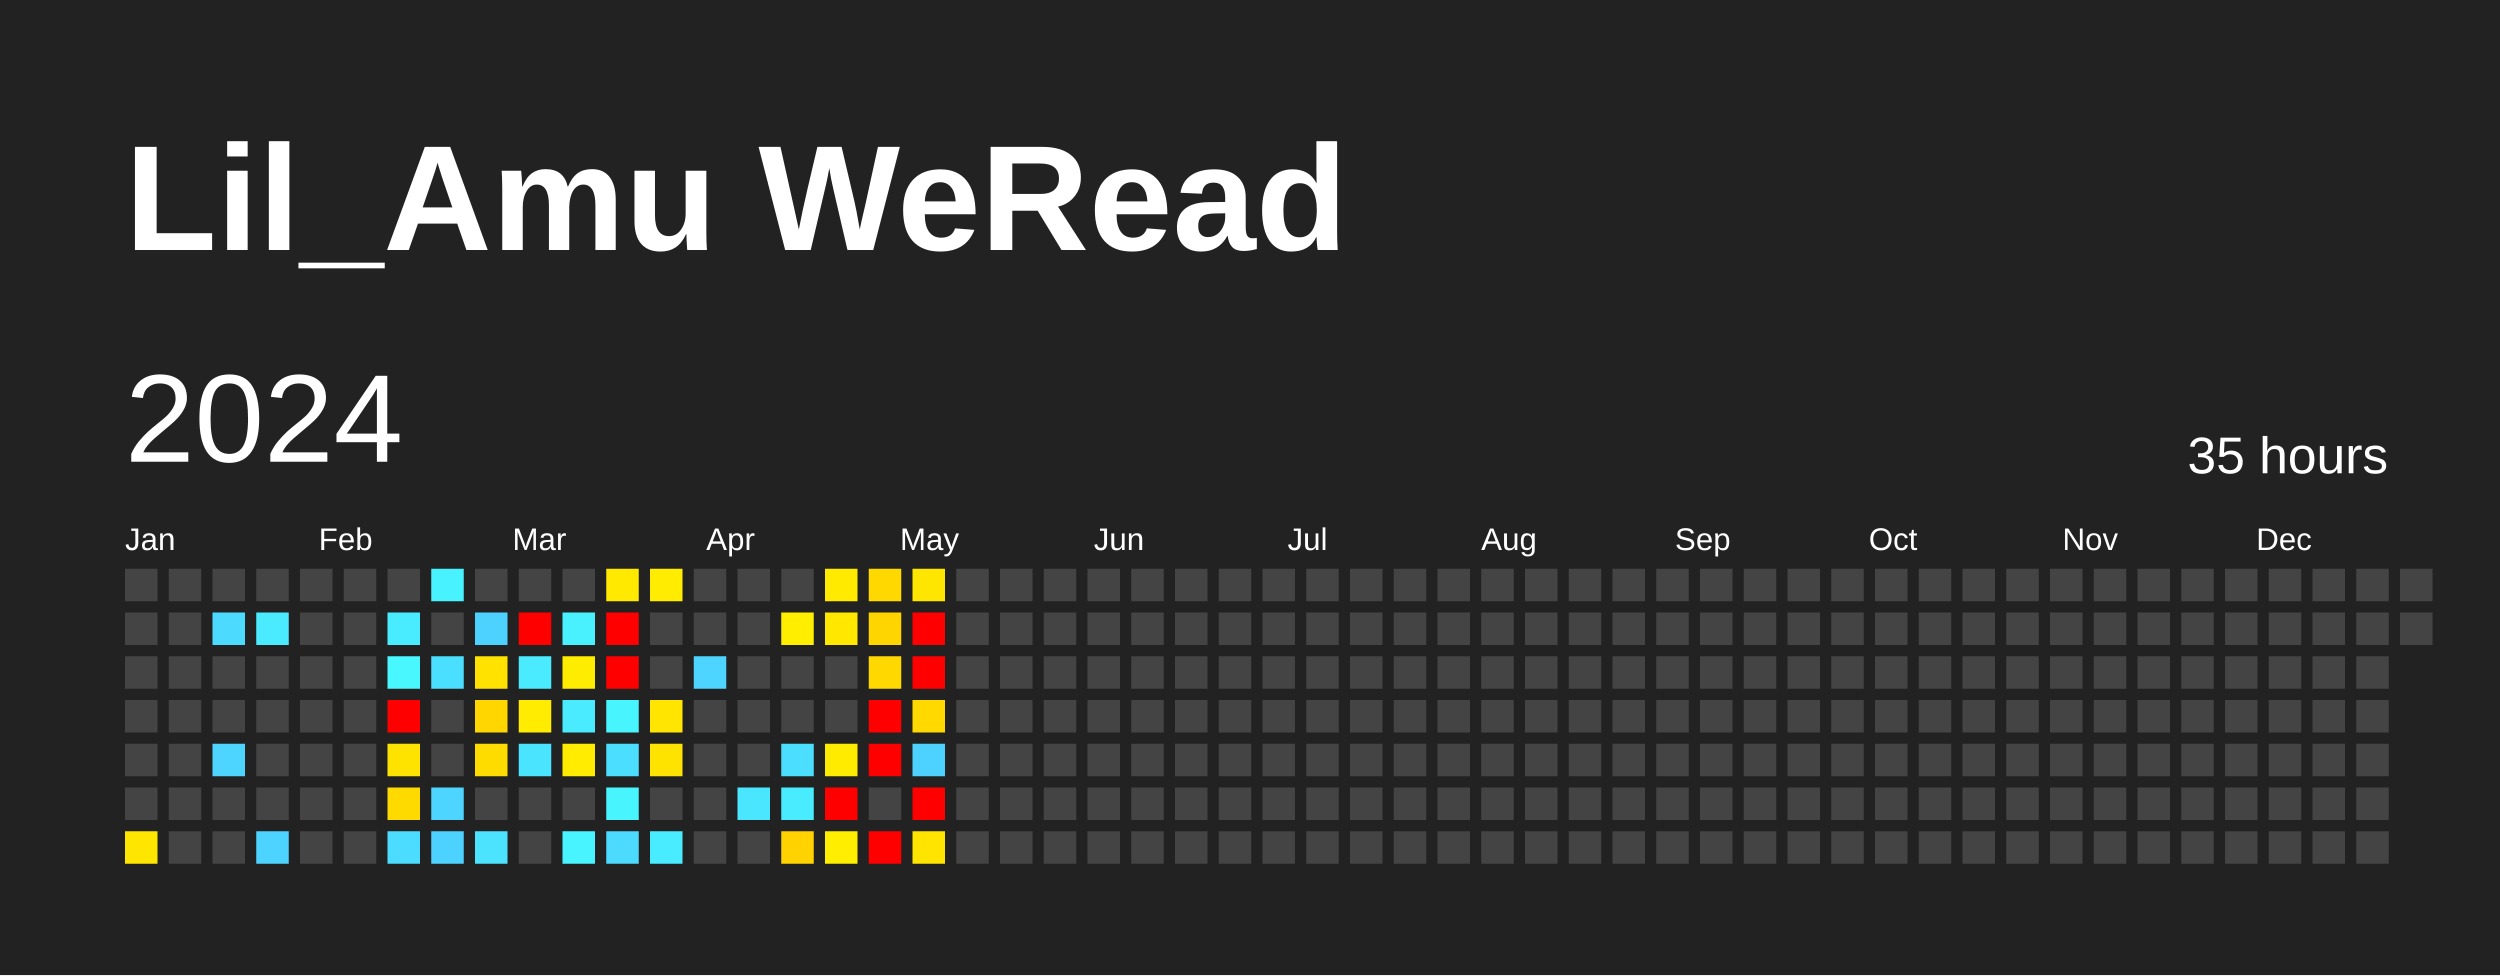
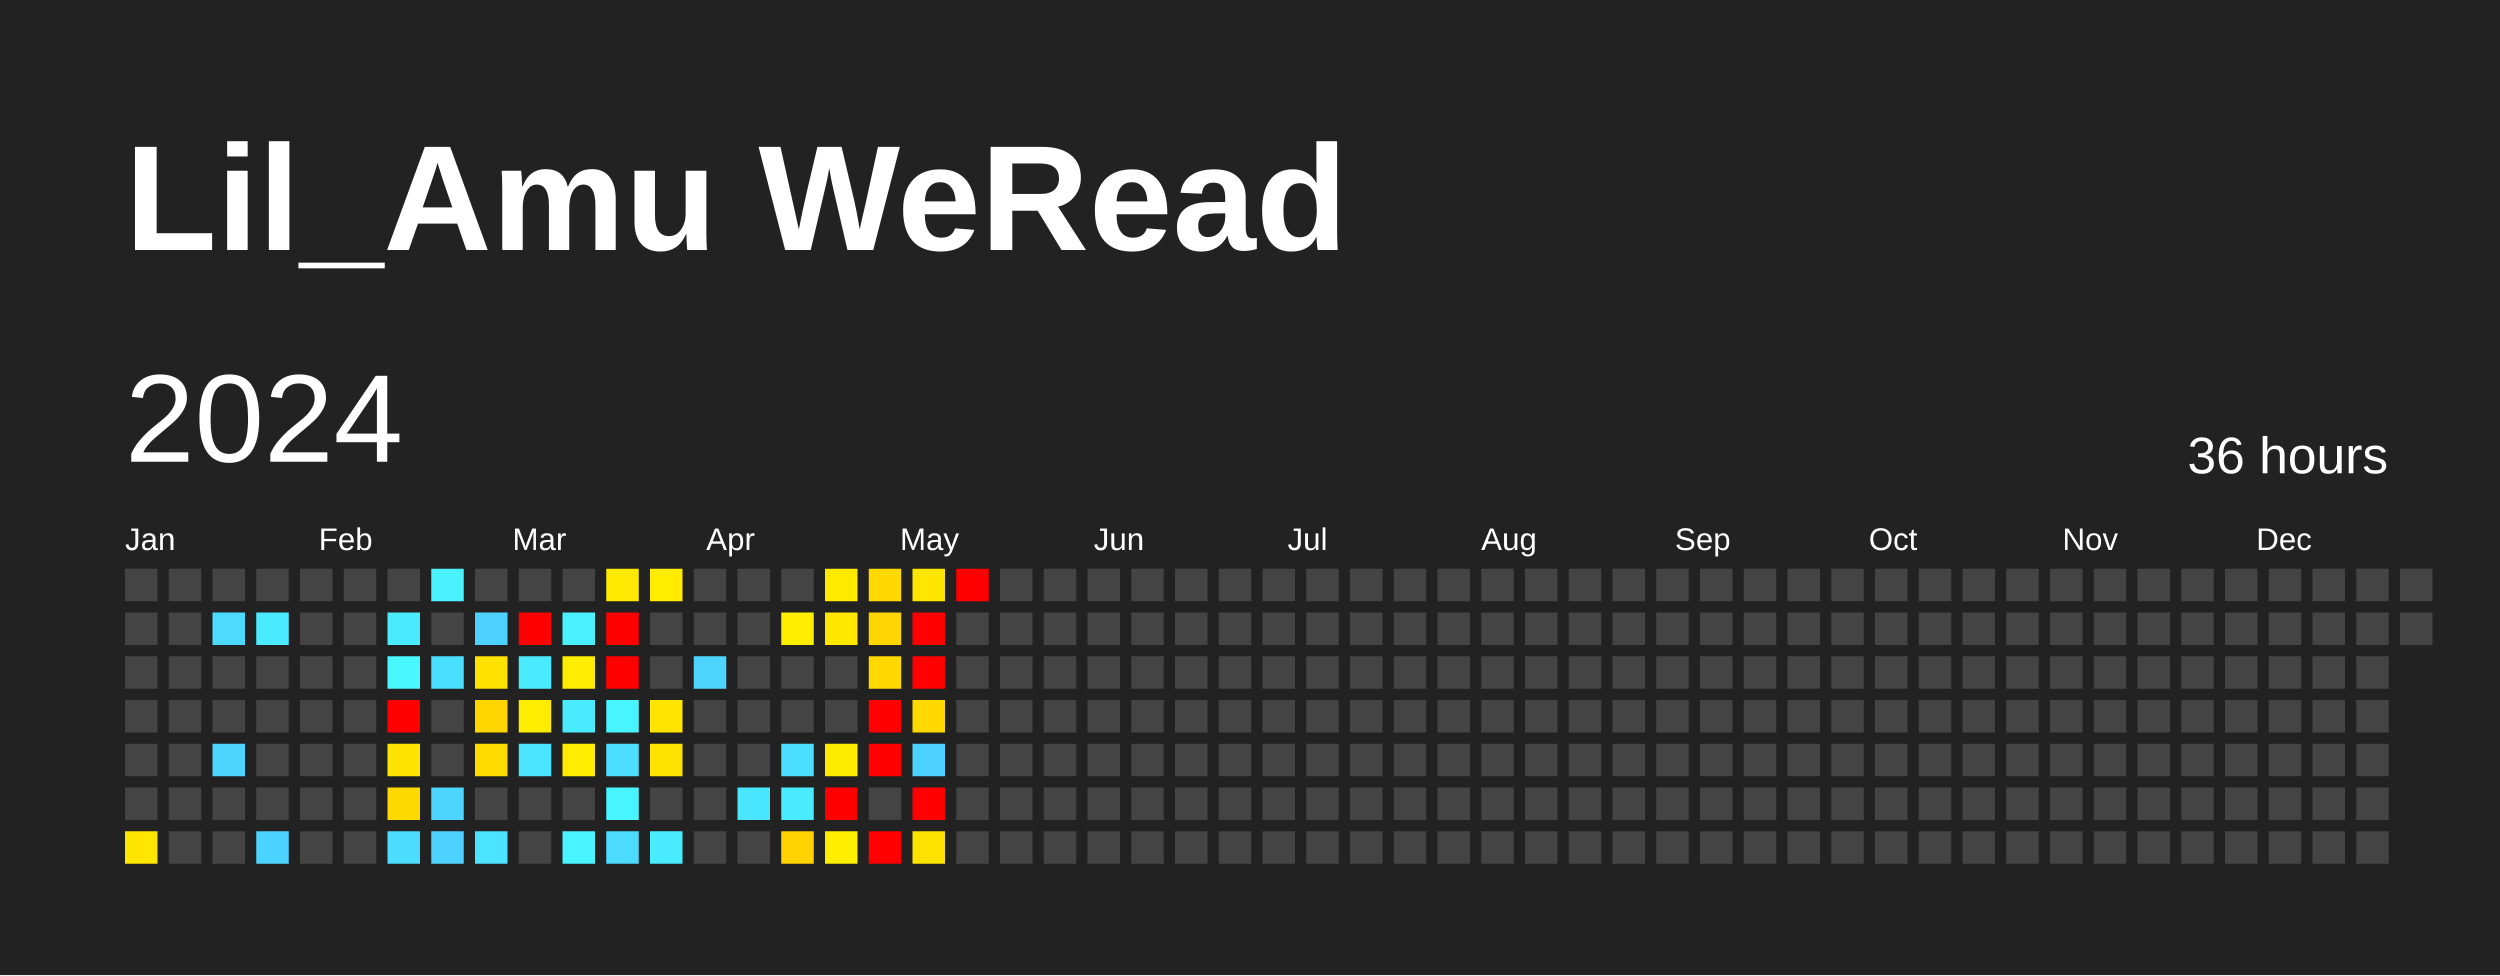
<svg xmlns="http://www.w3.org/2000/svg" baseProfile="full" height="78mm" version="1.1" viewBox="0,0,200,78" width="200mm">
  <defs />
  <rect fill="#222222" height="78" width="200" x="0" y="0" />
  <text fill="#FFFFFF" style="font-size:12px; font-family:Arial; font-weight:bold;" x="10" y="20">Lil_Amu WeRead</text>
  <text dominant-baseline="hanging" fill="#FFFFFF" style="font-size:10.0px; font-family:Arial;" x="10" y="30">2024</text>
-   <text dominant-baseline="hanging" fill="#FFFFFF" style="font-size:4.125px; font-family:Arial;" x="175" y="35">35 hours</text>
+   <text dominant-baseline="hanging" fill="#FFFFFF" style="font-size:4.125px; font-family:Arial;" x="175" y="35">36 hours</text>
  <text fill="#FFFFFF" style="font-size:2.5px; font-family:Arial" x="10.0" y="44">Jan</text>
  <text fill="#FFFFFF" style="font-size:2.5px; font-family:Arial" x="25.5" y="44">Feb</text>
  <text fill="#FFFFFF" style="font-size:2.5px; font-family:Arial" x="41.0" y="44">Mar</text>
  <text fill="#FFFFFF" style="font-size:2.5px; font-family:Arial" x="56.5" y="44">Apr</text>
  <text fill="#FFFFFF" style="font-size:2.5px; font-family:Arial" x="72.0" y="44">May</text>
  <text fill="#FFFFFF" style="font-size:2.5px; font-family:Arial" x="87.5" y="44">Jun</text>
  <text fill="#FFFFFF" style="font-size:2.5px; font-family:Arial" x="103.0" y="44">Jul</text>
  <text fill="#FFFFFF" style="font-size:2.5px; font-family:Arial" x="118.5" y="44">Aug</text>
  <text fill="#FFFFFF" style="font-size:2.5px; font-family:Arial" x="134.0" y="44">Sep</text>
  <text fill="#FFFFFF" style="font-size:2.5px; font-family:Arial" x="149.5" y="44">Oct</text>
  <text fill="#FFFFFF" style="font-size:2.5px; font-family:Arial" x="165.0" y="44">Nov</text>
  <text fill="#FFFFFF" style="font-size:2.5px; font-family:Arial" x="180.5" y="44">Dec</text>
  <rect fill="#444444" height="2.6" width="2.6" x="10.0" y="45.5" />
  <rect fill="#444444" height="2.6" width="2.6" x="10.0" y="49.0" />
  <rect fill="#444444" height="2.6" width="2.6" x="10.0" y="52.5" />
  <rect fill="#444444" height="2.6" width="2.6" x="10.0" y="56.0" />
  <rect fill="#444444" height="2.6" width="2.6" x="10.0" y="59.5" />
  <rect fill="#444444" height="2.6" width="2.6" x="10.0" y="63.0" />
  <rect fill="#ffe600" height="2.6" width="2.6" x="10.0" y="66.5" />
  <rect fill="#444444" height="2.6" width="2.6" x="13.5" y="45.5" />
  <rect fill="#444444" height="2.6" width="2.6" x="13.5" y="49.0" />
  <rect fill="#444444" height="2.6" width="2.6" x="13.5" y="52.5" />
  <rect fill="#444444" height="2.6" width="2.6" x="13.5" y="56.0" />
  <rect fill="#444444" height="2.6" width="2.6" x="13.5" y="59.5" />
  <rect fill="#444444" height="2.6" width="2.6" x="13.5" y="63.0" />
  <rect fill="#444444" height="2.6" width="2.6" x="13.5" y="66.5" />
  <rect fill="#444444" height="2.6" width="2.6" x="17.0" y="45.5" />
  <rect fill="#4cdbff" height="2.6" width="2.6" x="17.0" y="49.0" />
  <rect fill="#444444" height="2.6" width="2.6" x="17.0" y="52.5" />
  <rect fill="#444444" height="2.6" width="2.6" x="17.0" y="56.0" />
  <rect fill="#4dd4ff" height="2.6" width="2.6" x="17.0" y="59.5" />
  <rect fill="#444444" height="2.6" width="2.6" x="17.0" y="63.0" />
  <rect fill="#444444" height="2.6" width="2.6" x="17.0" y="66.5" />
  <rect fill="#444444" height="2.6" width="2.6" x="20.5" y="45.5" />
  <rect fill="#4aebff" height="2.6" width="2.6" x="20.5" y="49.0" />
  <rect fill="#444444" height="2.6" width="2.6" x="20.5" y="52.5" />
  <rect fill="#444444" height="2.6" width="2.6" x="20.5" y="56.0" />
  <rect fill="#444444" height="2.6" width="2.6" x="20.5" y="59.5" />
  <rect fill="#444444" height="2.6" width="2.6" x="20.5" y="63.0" />
  <rect fill="#4dd3ff" height="2.6" width="2.6" x="20.5" y="66.5" />
  <rect fill="#444444" height="2.6" width="2.6" x="24.0" y="45.5" />
  <rect fill="#444444" height="2.6" width="2.6" x="24.0" y="49.0" />
  <rect fill="#444444" height="2.6" width="2.6" x="24.0" y="52.5" />
  <rect fill="#444444" height="2.6" width="2.6" x="24.0" y="56.0" />
  <rect fill="#444444" height="2.6" width="2.6" x="24.0" y="59.5" />
  <rect fill="#444444" height="2.6" width="2.6" x="24.0" y="63.0" />
  <rect fill="#444444" height="2.6" width="2.6" x="24.0" y="66.5" />
  <rect fill="#444444" height="2.6" width="2.6" x="27.5" y="45.5" />
  <rect fill="#444444" height="2.6" width="2.6" x="27.5" y="49.0" />
  <rect fill="#444444" height="2.6" width="2.6" x="27.5" y="52.5" />
  <rect fill="#444444" height="2.6" width="2.6" x="27.5" y="56.0" />
  <rect fill="#444444" height="2.6" width="2.6" x="27.5" y="59.5" />
  <rect fill="#444444" height="2.6" width="2.6" x="27.5" y="63.0" />
  <rect fill="#444444" height="2.6" width="2.6" x="27.5" y="66.5" />
  <rect fill="#444444" height="2.6" width="2.6" x="31.0" y="45.5" />
  <rect fill="#49ecff" height="2.6" width="2.6" x="31.0" y="49.0" />
  <rect fill="#48f7ff" height="2.6" width="2.6" x="31.0" y="52.5" />
  <rect fill="red" height="2.6" width="2.6" x="31.0" y="56.0" />
  <rect fill="#ffe300" height="2.6" width="2.6" x="31.0" y="59.5" />
  <rect fill="#ffda00" height="2.6" width="2.6" x="31.0" y="63.0" />
  <rect fill="#4cdcff" height="2.6" width="2.6" x="31.0" y="66.5" />
  <rect fill="#49f2ff" height="2.6" width="2.6" x="34.5" y="45.5" />
  <rect fill="#444444" height="2.6" width="2.6" x="34.5" y="49.0" />
  <rect fill="#4bdfff" height="2.6" width="2.6" x="34.5" y="52.5" />
  <rect fill="#444444" height="2.6" width="2.6" x="34.5" y="56.0" />
  <rect fill="#444444" height="2.6" width="2.6" x="34.5" y="59.5" />
  <rect fill="#4dd5ff" height="2.6" width="2.6" x="34.5" y="63.0" />
  <rect fill="#4dd2ff" height="2.6" width="2.6" x="34.5" y="66.5" />
  <rect fill="#444444" height="2.6" width="2.6" x="38.0" y="45.5" />
  <rect fill="#4dd2ff" height="2.6" width="2.6" x="38.0" y="49.0" />
  <rect fill="#ffe200" height="2.6" width="2.6" x="38.0" y="52.5" />
  <rect fill="#ffd600" height="2.6" width="2.6" x="38.0" y="56.0" />
  <rect fill="#ffdc00" height="2.6" width="2.6" x="38.0" y="59.5" />
  <rect fill="#444444" height="2.6" width="2.6" x="38.0" y="63.0" />
  <rect fill="#4be3ff" height="2.6" width="2.6" x="38.0" y="66.5" />
  <rect fill="#444444" height="2.6" width="2.6" x="41.5" y="45.5" />
  <rect fill="red" height="2.6" width="2.6" x="41.5" y="49.0" />
  <rect fill="#4aebff" height="2.6" width="2.6" x="41.5" y="52.5" />
  <rect fill="#ffec00" height="2.6" width="2.6" x="41.5" y="56.0" />
  <rect fill="#4ae4ff" height="2.6" width="2.6" x="41.5" y="59.5" />
  <rect fill="#444444" height="2.6" width="2.6" x="41.5" y="63.0" />
  <rect fill="#444444" height="2.6" width="2.6" x="41.5" y="66.5" />
  <rect fill="#444444" height="2.6" width="2.6" x="45.0" y="45.5" />
  <rect fill="#49f1ff" height="2.6" width="2.6" x="45.0" y="49.0" />
  <rect fill="#ffed00" height="2.6" width="2.6" x="45.0" y="52.5" />
  <rect fill="#4aeaff" height="2.6" width="2.6" x="45.0" y="56.0" />
  <rect fill="#ffec00" height="2.6" width="2.6" x="45.0" y="59.5" />
  <rect fill="#444444" height="2.6" width="2.6" x="45.0" y="63.0" />
  <rect fill="#48f4ff" height="2.6" width="2.6" x="45.0" y="66.5" />
  <rect fill="#ffe900" height="2.6" width="2.6" x="48.5" y="45.5" />
  <rect fill="red" height="2.6" width="2.6" x="48.5" y="49.0" />
  <rect fill="red" height="2.6" width="2.6" x="48.5" y="52.5" />
  <rect fill="#48f5ff" height="2.6" width="2.6" x="48.5" y="56.0" />
  <rect fill="#4bdeff" height="2.6" width="2.6" x="48.5" y="59.5" />
  <rect fill="#48f5ff" height="2.6" width="2.6" x="48.5" y="63.0" />
  <rect fill="#4cdaff" height="2.6" width="2.6" x="48.5" y="66.5" />
  <rect fill="#ffec00" height="2.6" width="2.6" x="52.0" y="45.5" />
  <rect fill="#444444" height="2.6" width="2.6" x="52.0" y="49.0" />
  <rect fill="#444444" height="2.6" width="2.6" x="52.0" y="52.5" />
  <rect fill="#ffe500" height="2.6" width="2.6" x="52.0" y="56.0" />
  <rect fill="#ffe300" height="2.6" width="2.6" x="52.0" y="59.5" />
  <rect fill="#444444" height="2.6" width="2.6" x="52.0" y="63.0" />
  <rect fill="#49ecff" height="2.6" width="2.6" x="52.0" y="66.5" />
  <rect fill="#444444" height="2.6" width="2.6" x="55.5" y="45.5" />
  <rect fill="#444444" height="2.6" width="2.6" x="55.5" y="49.0" />
  <rect fill="#4dd4ff" height="2.6" width="2.6" x="55.5" y="52.5" />
  <rect fill="#444444" height="2.6" width="2.6" x="55.5" y="56.0" />
  <rect fill="#444444" height="2.6" width="2.6" x="55.5" y="59.5" />
  <rect fill="#444444" height="2.6" width="2.6" x="55.5" y="63.0" />
  <rect fill="#444444" height="2.6" width="2.6" x="55.5" y="66.5" />
  <rect fill="#444444" height="2.6" width="2.6" x="59.0" y="45.5" />
  <rect fill="#444444" height="2.6" width="2.6" x="59.0" y="49.0" />
  <rect fill="#444444" height="2.6" width="2.6" x="59.0" y="52.5" />
  <rect fill="#444444" height="2.6" width="2.6" x="59.0" y="56.0" />
  <rect fill="#444444" height="2.6" width="2.6" x="59.0" y="59.5" />
  <rect fill="#4ae5ff" height="2.6" width="2.6" x="59.0" y="63.0" />
  <rect fill="#444444" height="2.6" width="2.6" x="59.0" y="66.5" />
  <rect fill="#444444" height="2.6" width="2.6" x="62.5" y="45.5" />
  <rect fill="#ffee00" height="2.6" width="2.6" x="62.5" y="49.0" />
  <rect fill="#444444" height="2.6" width="2.6" x="62.5" y="52.5" />
  <rect fill="#444444" height="2.6" width="2.6" x="62.5" y="56.0" />
  <rect fill="#4bdeff" height="2.6" width="2.6" x="62.5" y="59.5" />
  <rect fill="#49ecff" height="2.6" width="2.6" x="62.5" y="63.0" />
  <rect fill="#ffd200" height="2.6" width="2.6" x="62.5" y="66.5" />
  <rect fill="#ffea00" height="2.6" width="2.6" x="66.0" y="45.5" />
  <rect fill="#ffe700" height="2.6" width="2.6" x="66.0" y="49.0" />
  <rect fill="#444444" height="2.6" width="2.6" x="66.0" y="52.5" />
  <rect fill="#444444" height="2.6" width="2.6" x="66.0" y="56.0" />
  <rect fill="#ffeb00" height="2.6" width="2.6" x="66.0" y="59.5" />
  <rect fill="red" height="2.6" width="2.6" x="66.0" y="63.0" />
  <rect fill="#ffee00" height="2.6" width="2.6" x="66.0" y="66.5" />
  <rect fill="#ffd800" height="2.6" width="2.6" x="69.5" y="45.5" />
  <rect fill="#ffd500" height="2.6" width="2.6" x="69.5" y="49.0" />
  <rect fill="#ffd800" height="2.6" width="2.6" x="69.5" y="52.5" />
  <rect fill="red" height="2.6" width="2.6" x="69.5" y="56.0" />
  <rect fill="red" height="2.6" width="2.6" x="69.5" y="59.5" />
  <rect fill="#444444" height="2.6" width="2.6" x="69.5" y="63.0" />
  <rect fill="red" height="2.6" width="2.6" x="69.5" y="66.5" />
  <rect fill="#ffe600" height="2.6" width="2.6" x="73.0" y="45.5" />
  <rect fill="red" height="2.6" width="2.6" x="73.0" y="49.0" />
  <rect fill="red" height="2.6" width="2.6" x="73.0" y="52.5" />
  <rect fill="#ffd900" height="2.6" width="2.6" x="73.0" y="56.0" />
  <rect fill="#4dd2ff" height="2.6" width="2.6" x="73.0" y="59.5" />
  <rect fill="red" height="2.6" width="2.6" x="73.0" y="63.0" />
-   <rect fill="#ffe400" height="2.6" width="2.6" x="73.0" y="66.5" />
-   <rect fill="#444444" height="2.6" width="2.6" x="76.5" y="45.5" />
+   <rect fill="#ffe300" height="2.6" width="2.6" x="73.0" y="66.5" />
+   <rect fill="red" height="2.6" width="2.6" x="76.5" y="45.5" />
  <rect fill="#444444" height="2.6" width="2.6" x="76.5" y="49.0" />
  <rect fill="#444444" height="2.6" width="2.6" x="76.5" y="52.5" />
  <rect fill="#444444" height="2.6" width="2.6" x="76.5" y="56.0" />
  <rect fill="#444444" height="2.6" width="2.6" x="76.5" y="59.5" />
  <rect fill="#444444" height="2.6" width="2.6" x="76.5" y="63.0" />
  <rect fill="#444444" height="2.6" width="2.6" x="76.5" y="66.5" />
  <rect fill="#444444" height="2.6" width="2.6" x="80.0" y="45.5" />
  <rect fill="#444444" height="2.6" width="2.6" x="80.0" y="49.0" />
  <rect fill="#444444" height="2.6" width="2.6" x="80.0" y="52.5" />
  <rect fill="#444444" height="2.6" width="2.6" x="80.0" y="56.0" />
  <rect fill="#444444" height="2.6" width="2.6" x="80.0" y="59.5" />
  <rect fill="#444444" height="2.6" width="2.6" x="80.0" y="63.0" />
  <rect fill="#444444" height="2.6" width="2.6" x="80.0" y="66.5" />
  <rect fill="#444444" height="2.6" width="2.6" x="83.5" y="45.5" />
  <rect fill="#444444" height="2.6" width="2.6" x="83.5" y="49.0" />
  <rect fill="#444444" height="2.6" width="2.6" x="83.5" y="52.5" />
  <rect fill="#444444" height="2.6" width="2.6" x="83.5" y="56.0" />
  <rect fill="#444444" height="2.6" width="2.6" x="83.5" y="59.5" />
  <rect fill="#444444" height="2.6" width="2.6" x="83.5" y="63.0" />
  <rect fill="#444444" height="2.6" width="2.6" x="83.5" y="66.5" />
  <rect fill="#444444" height="2.6" width="2.6" x="87.0" y="45.5" />
  <rect fill="#444444" height="2.6" width="2.6" x="87.0" y="49.0" />
  <rect fill="#444444" height="2.6" width="2.6" x="87.0" y="52.5" />
  <rect fill="#444444" height="2.6" width="2.6" x="87.0" y="56.0" />
  <rect fill="#444444" height="2.6" width="2.6" x="87.0" y="59.5" />
  <rect fill="#444444" height="2.6" width="2.6" x="87.0" y="63.0" />
  <rect fill="#444444" height="2.6" width="2.6" x="87.0" y="66.5" />
  <rect fill="#444444" height="2.6" width="2.6" x="90.5" y="45.5" />
  <rect fill="#444444" height="2.6" width="2.6" x="90.5" y="49.0" />
  <rect fill="#444444" height="2.6" width="2.6" x="90.5" y="52.5" />
  <rect fill="#444444" height="2.6" width="2.6" x="90.5" y="56.0" />
  <rect fill="#444444" height="2.6" width="2.6" x="90.5" y="59.5" />
  <rect fill="#444444" height="2.6" width="2.6" x="90.5" y="63.0" />
  <rect fill="#444444" height="2.6" width="2.6" x="90.5" y="66.5" />
  <rect fill="#444444" height="2.6" width="2.6" x="94.0" y="45.5" />
  <rect fill="#444444" height="2.6" width="2.6" x="94.0" y="49.0" />
  <rect fill="#444444" height="2.6" width="2.6" x="94.0" y="52.5" />
  <rect fill="#444444" height="2.6" width="2.6" x="94.0" y="56.0" />
  <rect fill="#444444" height="2.6" width="2.6" x="94.0" y="59.5" />
  <rect fill="#444444" height="2.6" width="2.6" x="94.0" y="63.0" />
  <rect fill="#444444" height="2.6" width="2.6" x="94.0" y="66.5" />
  <rect fill="#444444" height="2.6" width="2.6" x="97.5" y="45.5" />
  <rect fill="#444444" height="2.6" width="2.6" x="97.5" y="49.0" />
  <rect fill="#444444" height="2.6" width="2.6" x="97.5" y="52.5" />
  <rect fill="#444444" height="2.6" width="2.6" x="97.5" y="56.0" />
  <rect fill="#444444" height="2.6" width="2.6" x="97.5" y="59.5" />
  <rect fill="#444444" height="2.6" width="2.6" x="97.5" y="63.0" />
  <rect fill="#444444" height="2.6" width="2.6" x="97.5" y="66.5" />
  <rect fill="#444444" height="2.6" width="2.6" x="101.0" y="45.5" />
  <rect fill="#444444" height="2.6" width="2.6" x="101.0" y="49.0" />
  <rect fill="#444444" height="2.6" width="2.6" x="101.0" y="52.5" />
  <rect fill="#444444" height="2.6" width="2.6" x="101.0" y="56.0" />
  <rect fill="#444444" height="2.6" width="2.6" x="101.0" y="59.5" />
  <rect fill="#444444" height="2.6" width="2.6" x="101.0" y="63.0" />
  <rect fill="#444444" height="2.6" width="2.6" x="101.0" y="66.5" />
  <rect fill="#444444" height="2.6" width="2.6" x="104.5" y="45.5" />
  <rect fill="#444444" height="2.6" width="2.6" x="104.5" y="49.0" />
  <rect fill="#444444" height="2.6" width="2.6" x="104.5" y="52.5" />
  <rect fill="#444444" height="2.6" width="2.6" x="104.5" y="56.0" />
  <rect fill="#444444" height="2.6" width="2.6" x="104.5" y="59.5" />
  <rect fill="#444444" height="2.6" width="2.6" x="104.5" y="63.0" />
  <rect fill="#444444" height="2.6" width="2.6" x="104.5" y="66.5" />
  <rect fill="#444444" height="2.6" width="2.6" x="108.0" y="45.5" />
  <rect fill="#444444" height="2.6" width="2.6" x="108.0" y="49.0" />
  <rect fill="#444444" height="2.6" width="2.6" x="108.0" y="52.5" />
  <rect fill="#444444" height="2.6" width="2.6" x="108.0" y="56.0" />
  <rect fill="#444444" height="2.6" width="2.6" x="108.0" y="59.5" />
  <rect fill="#444444" height="2.6" width="2.6" x="108.0" y="63.0" />
  <rect fill="#444444" height="2.6" width="2.6" x="108.0" y="66.5" />
  <rect fill="#444444" height="2.6" width="2.6" x="111.5" y="45.5" />
  <rect fill="#444444" height="2.6" width="2.6" x="111.5" y="49.0" />
  <rect fill="#444444" height="2.6" width="2.6" x="111.5" y="52.5" />
  <rect fill="#444444" height="2.6" width="2.6" x="111.5" y="56.0" />
  <rect fill="#444444" height="2.6" width="2.6" x="111.5" y="59.5" />
  <rect fill="#444444" height="2.6" width="2.6" x="111.5" y="63.0" />
  <rect fill="#444444" height="2.6" width="2.6" x="111.5" y="66.5" />
  <rect fill="#444444" height="2.6" width="2.6" x="115.0" y="45.5" />
  <rect fill="#444444" height="2.6" width="2.6" x="115.0" y="49.0" />
  <rect fill="#444444" height="2.6" width="2.6" x="115.0" y="52.5" />
  <rect fill="#444444" height="2.6" width="2.6" x="115.0" y="56.0" />
  <rect fill="#444444" height="2.6" width="2.6" x="115.0" y="59.5" />
  <rect fill="#444444" height="2.6" width="2.6" x="115.0" y="63.0" />
  <rect fill="#444444" height="2.6" width="2.6" x="115.0" y="66.5" />
  <rect fill="#444444" height="2.6" width="2.6" x="118.5" y="45.5" />
  <rect fill="#444444" height="2.6" width="2.6" x="118.5" y="49.0" />
  <rect fill="#444444" height="2.6" width="2.6" x="118.5" y="52.5" />
  <rect fill="#444444" height="2.6" width="2.6" x="118.5" y="56.0" />
  <rect fill="#444444" height="2.6" width="2.6" x="118.5" y="59.5" />
  <rect fill="#444444" height="2.6" width="2.6" x="118.5" y="63.0" />
  <rect fill="#444444" height="2.6" width="2.6" x="118.5" y="66.5" />
  <rect fill="#444444" height="2.6" width="2.6" x="122.0" y="45.5" />
  <rect fill="#444444" height="2.6" width="2.6" x="122.0" y="49.0" />
  <rect fill="#444444" height="2.6" width="2.6" x="122.0" y="52.5" />
  <rect fill="#444444" height="2.6" width="2.6" x="122.0" y="56.0" />
  <rect fill="#444444" height="2.6" width="2.6" x="122.0" y="59.5" />
  <rect fill="#444444" height="2.6" width="2.6" x="122.0" y="63.0" />
  <rect fill="#444444" height="2.6" width="2.6" x="122.0" y="66.5" />
  <rect fill="#444444" height="2.6" width="2.6" x="125.5" y="45.5" />
  <rect fill="#444444" height="2.6" width="2.6" x="125.5" y="49.0" />
  <rect fill="#444444" height="2.6" width="2.6" x="125.5" y="52.5" />
  <rect fill="#444444" height="2.6" width="2.6" x="125.5" y="56.0" />
  <rect fill="#444444" height="2.6" width="2.6" x="125.5" y="59.5" />
  <rect fill="#444444" height="2.6" width="2.6" x="125.5" y="63.0" />
  <rect fill="#444444" height="2.6" width="2.6" x="125.5" y="66.5" />
  <rect fill="#444444" height="2.6" width="2.6" x="129.0" y="45.5" />
  <rect fill="#444444" height="2.6" width="2.6" x="129.0" y="49.0" />
  <rect fill="#444444" height="2.6" width="2.6" x="129.0" y="52.5" />
  <rect fill="#444444" height="2.6" width="2.6" x="129.0" y="56.0" />
  <rect fill="#444444" height="2.6" width="2.6" x="129.0" y="59.5" />
  <rect fill="#444444" height="2.6" width="2.6" x="129.0" y="63.0" />
  <rect fill="#444444" height="2.6" width="2.6" x="129.0" y="66.5" />
  <rect fill="#444444" height="2.6" width="2.6" x="132.5" y="45.5" />
  <rect fill="#444444" height="2.6" width="2.6" x="132.5" y="49.0" />
  <rect fill="#444444" height="2.6" width="2.6" x="132.5" y="52.5" />
  <rect fill="#444444" height="2.6" width="2.6" x="132.5" y="56.0" />
  <rect fill="#444444" height="2.6" width="2.6" x="132.5" y="59.5" />
  <rect fill="#444444" height="2.6" width="2.6" x="132.5" y="63.0" />
  <rect fill="#444444" height="2.6" width="2.6" x="132.5" y="66.5" />
  <rect fill="#444444" height="2.6" width="2.6" x="136.0" y="45.5" />
  <rect fill="#444444" height="2.6" width="2.6" x="136.0" y="49.0" />
  <rect fill="#444444" height="2.6" width="2.6" x="136.0" y="52.5" />
  <rect fill="#444444" height="2.6" width="2.6" x="136.0" y="56.0" />
  <rect fill="#444444" height="2.6" width="2.6" x="136.0" y="59.5" />
  <rect fill="#444444" height="2.6" width="2.6" x="136.0" y="63.0" />
  <rect fill="#444444" height="2.6" width="2.6" x="136.0" y="66.5" />
  <rect fill="#444444" height="2.6" width="2.6" x="139.5" y="45.5" />
  <rect fill="#444444" height="2.6" width="2.6" x="139.5" y="49.0" />
  <rect fill="#444444" height="2.6" width="2.6" x="139.5" y="52.5" />
  <rect fill="#444444" height="2.6" width="2.6" x="139.5" y="56.0" />
  <rect fill="#444444" height="2.6" width="2.6" x="139.5" y="59.5" />
  <rect fill="#444444" height="2.6" width="2.6" x="139.5" y="63.0" />
  <rect fill="#444444" height="2.6" width="2.6" x="139.5" y="66.5" />
  <rect fill="#444444" height="2.6" width="2.6" x="143.0" y="45.5" />
  <rect fill="#444444" height="2.6" width="2.6" x="143.0" y="49.0" />
  <rect fill="#444444" height="2.6" width="2.6" x="143.0" y="52.5" />
  <rect fill="#444444" height="2.6" width="2.6" x="143.0" y="56.0" />
  <rect fill="#444444" height="2.6" width="2.6" x="143.0" y="59.5" />
  <rect fill="#444444" height="2.6" width="2.6" x="143.0" y="63.0" />
  <rect fill="#444444" height="2.6" width="2.6" x="143.0" y="66.5" />
  <rect fill="#444444" height="2.6" width="2.6" x="146.5" y="45.5" />
  <rect fill="#444444" height="2.6" width="2.6" x="146.5" y="49.0" />
  <rect fill="#444444" height="2.6" width="2.6" x="146.5" y="52.5" />
  <rect fill="#444444" height="2.6" width="2.6" x="146.5" y="56.0" />
  <rect fill="#444444" height="2.6" width="2.6" x="146.5" y="59.5" />
  <rect fill="#444444" height="2.6" width="2.6" x="146.5" y="63.0" />
  <rect fill="#444444" height="2.6" width="2.6" x="146.5" y="66.5" />
  <rect fill="#444444" height="2.6" width="2.6" x="150.0" y="45.5" />
  <rect fill="#444444" height="2.6" width="2.6" x="150.0" y="49.0" />
  <rect fill="#444444" height="2.6" width="2.6" x="150.0" y="52.5" />
  <rect fill="#444444" height="2.6" width="2.6" x="150.0" y="56.0" />
  <rect fill="#444444" height="2.6" width="2.6" x="150.0" y="59.5" />
  <rect fill="#444444" height="2.6" width="2.6" x="150.0" y="63.0" />
  <rect fill="#444444" height="2.6" width="2.6" x="150.0" y="66.5" />
  <rect fill="#444444" height="2.6" width="2.6" x="153.5" y="45.5" />
  <rect fill="#444444" height="2.6" width="2.6" x="153.5" y="49.0" />
  <rect fill="#444444" height="2.6" width="2.6" x="153.5" y="52.5" />
  <rect fill="#444444" height="2.6" width="2.6" x="153.5" y="56.0" />
  <rect fill="#444444" height="2.6" width="2.6" x="153.5" y="59.5" />
  <rect fill="#444444" height="2.6" width="2.6" x="153.5" y="63.0" />
  <rect fill="#444444" height="2.6" width="2.6" x="153.5" y="66.5" />
  <rect fill="#444444" height="2.6" width="2.6" x="157.0" y="45.5" />
  <rect fill="#444444" height="2.6" width="2.6" x="157.0" y="49.0" />
  <rect fill="#444444" height="2.6" width="2.6" x="157.0" y="52.5" />
  <rect fill="#444444" height="2.6" width="2.6" x="157.0" y="56.0" />
  <rect fill="#444444" height="2.6" width="2.6" x="157.0" y="59.5" />
  <rect fill="#444444" height="2.6" width="2.6" x="157.0" y="63.0" />
  <rect fill="#444444" height="2.6" width="2.6" x="157.0" y="66.5" />
  <rect fill="#444444" height="2.6" width="2.6" x="160.5" y="45.5" />
  <rect fill="#444444" height="2.6" width="2.6" x="160.5" y="49.0" />
  <rect fill="#444444" height="2.6" width="2.6" x="160.5" y="52.5" />
  <rect fill="#444444" height="2.6" width="2.6" x="160.5" y="56.0" />
  <rect fill="#444444" height="2.6" width="2.6" x="160.5" y="59.5" />
  <rect fill="#444444" height="2.6" width="2.6" x="160.5" y="63.0" />
  <rect fill="#444444" height="2.6" width="2.6" x="160.5" y="66.5" />
  <rect fill="#444444" height="2.6" width="2.6" x="164.0" y="45.5" />
  <rect fill="#444444" height="2.6" width="2.6" x="164.0" y="49.0" />
  <rect fill="#444444" height="2.6" width="2.6" x="164.0" y="52.5" />
  <rect fill="#444444" height="2.6" width="2.6" x="164.0" y="56.0" />
  <rect fill="#444444" height="2.6" width="2.6" x="164.0" y="59.5" />
  <rect fill="#444444" height="2.6" width="2.6" x="164.0" y="63.0" />
  <rect fill="#444444" height="2.6" width="2.6" x="164.0" y="66.5" />
  <rect fill="#444444" height="2.6" width="2.6" x="167.5" y="45.5" />
  <rect fill="#444444" height="2.6" width="2.6" x="167.5" y="49.0" />
  <rect fill="#444444" height="2.6" width="2.6" x="167.5" y="52.5" />
  <rect fill="#444444" height="2.6" width="2.6" x="167.5" y="56.0" />
  <rect fill="#444444" height="2.6" width="2.6" x="167.5" y="59.5" />
  <rect fill="#444444" height="2.6" width="2.6" x="167.5" y="63.0" />
  <rect fill="#444444" height="2.6" width="2.6" x="167.5" y="66.5" />
  <rect fill="#444444" height="2.6" width="2.6" x="171.0" y="45.5" />
  <rect fill="#444444" height="2.6" width="2.6" x="171.0" y="49.0" />
  <rect fill="#444444" height="2.6" width="2.6" x="171.0" y="52.5" />
  <rect fill="#444444" height="2.6" width="2.6" x="171.0" y="56.0" />
  <rect fill="#444444" height="2.6" width="2.6" x="171.0" y="59.5" />
  <rect fill="#444444" height="2.6" width="2.6" x="171.0" y="63.0" />
  <rect fill="#444444" height="2.6" width="2.6" x="171.0" y="66.5" />
  <rect fill="#444444" height="2.6" width="2.6" x="174.5" y="45.5" />
  <rect fill="#444444" height="2.6" width="2.6" x="174.5" y="49.0" />
  <rect fill="#444444" height="2.6" width="2.6" x="174.5" y="52.5" />
  <rect fill="#444444" height="2.6" width="2.6" x="174.5" y="56.0" />
  <rect fill="#444444" height="2.6" width="2.6" x="174.5" y="59.5" />
  <rect fill="#444444" height="2.6" width="2.6" x="174.5" y="63.0" />
  <rect fill="#444444" height="2.6" width="2.6" x="174.5" y="66.5" />
  <rect fill="#444444" height="2.6" width="2.6" x="178.0" y="45.5" />
  <rect fill="#444444" height="2.6" width="2.6" x="178.0" y="49.0" />
  <rect fill="#444444" height="2.6" width="2.6" x="178.0" y="52.5" />
  <rect fill="#444444" height="2.6" width="2.6" x="178.0" y="56.0" />
  <rect fill="#444444" height="2.6" width="2.6" x="178.0" y="59.5" />
  <rect fill="#444444" height="2.6" width="2.6" x="178.0" y="63.0" />
  <rect fill="#444444" height="2.6" width="2.6" x="178.0" y="66.5" />
  <rect fill="#444444" height="2.6" width="2.6" x="181.5" y="45.5" />
  <rect fill="#444444" height="2.6" width="2.6" x="181.5" y="49.0" />
  <rect fill="#444444" height="2.6" width="2.6" x="181.5" y="52.5" />
  <rect fill="#444444" height="2.6" width="2.6" x="181.5" y="56.0" />
  <rect fill="#444444" height="2.6" width="2.6" x="181.5" y="59.5" />
  <rect fill="#444444" height="2.6" width="2.6" x="181.5" y="63.0" />
  <rect fill="#444444" height="2.6" width="2.6" x="181.5" y="66.5" />
  <rect fill="#444444" height="2.6" width="2.6" x="185.0" y="45.5" />
  <rect fill="#444444" height="2.6" width="2.6" x="185.0" y="49.0" />
  <rect fill="#444444" height="2.6" width="2.6" x="185.0" y="52.5" />
  <rect fill="#444444" height="2.6" width="2.6" x="185.0" y="56.0" />
  <rect fill="#444444" height="2.6" width="2.6" x="185.0" y="59.5" />
  <rect fill="#444444" height="2.6" width="2.6" x="185.0" y="63.0" />
  <rect fill="#444444" height="2.6" width="2.6" x="185.0" y="66.5" />
  <rect fill="#444444" height="2.6" width="2.6" x="188.5" y="45.5" />
  <rect fill="#444444" height="2.6" width="2.6" x="188.5" y="49.0" />
  <rect fill="#444444" height="2.6" width="2.6" x="188.5" y="52.5" />
  <rect fill="#444444" height="2.6" width="2.6" x="188.5" y="56.0" />
  <rect fill="#444444" height="2.6" width="2.6" x="188.5" y="59.5" />
  <rect fill="#444444" height="2.6" width="2.6" x="188.5" y="63.0" />
  <rect fill="#444444" height="2.6" width="2.6" x="188.5" y="66.5" />
  <rect fill="#444444" height="2.6" width="2.6" x="192.0" y="45.5" />
  <rect fill="#444444" height="2.6" width="2.6" x="192.0" y="49.0" />
</svg>
